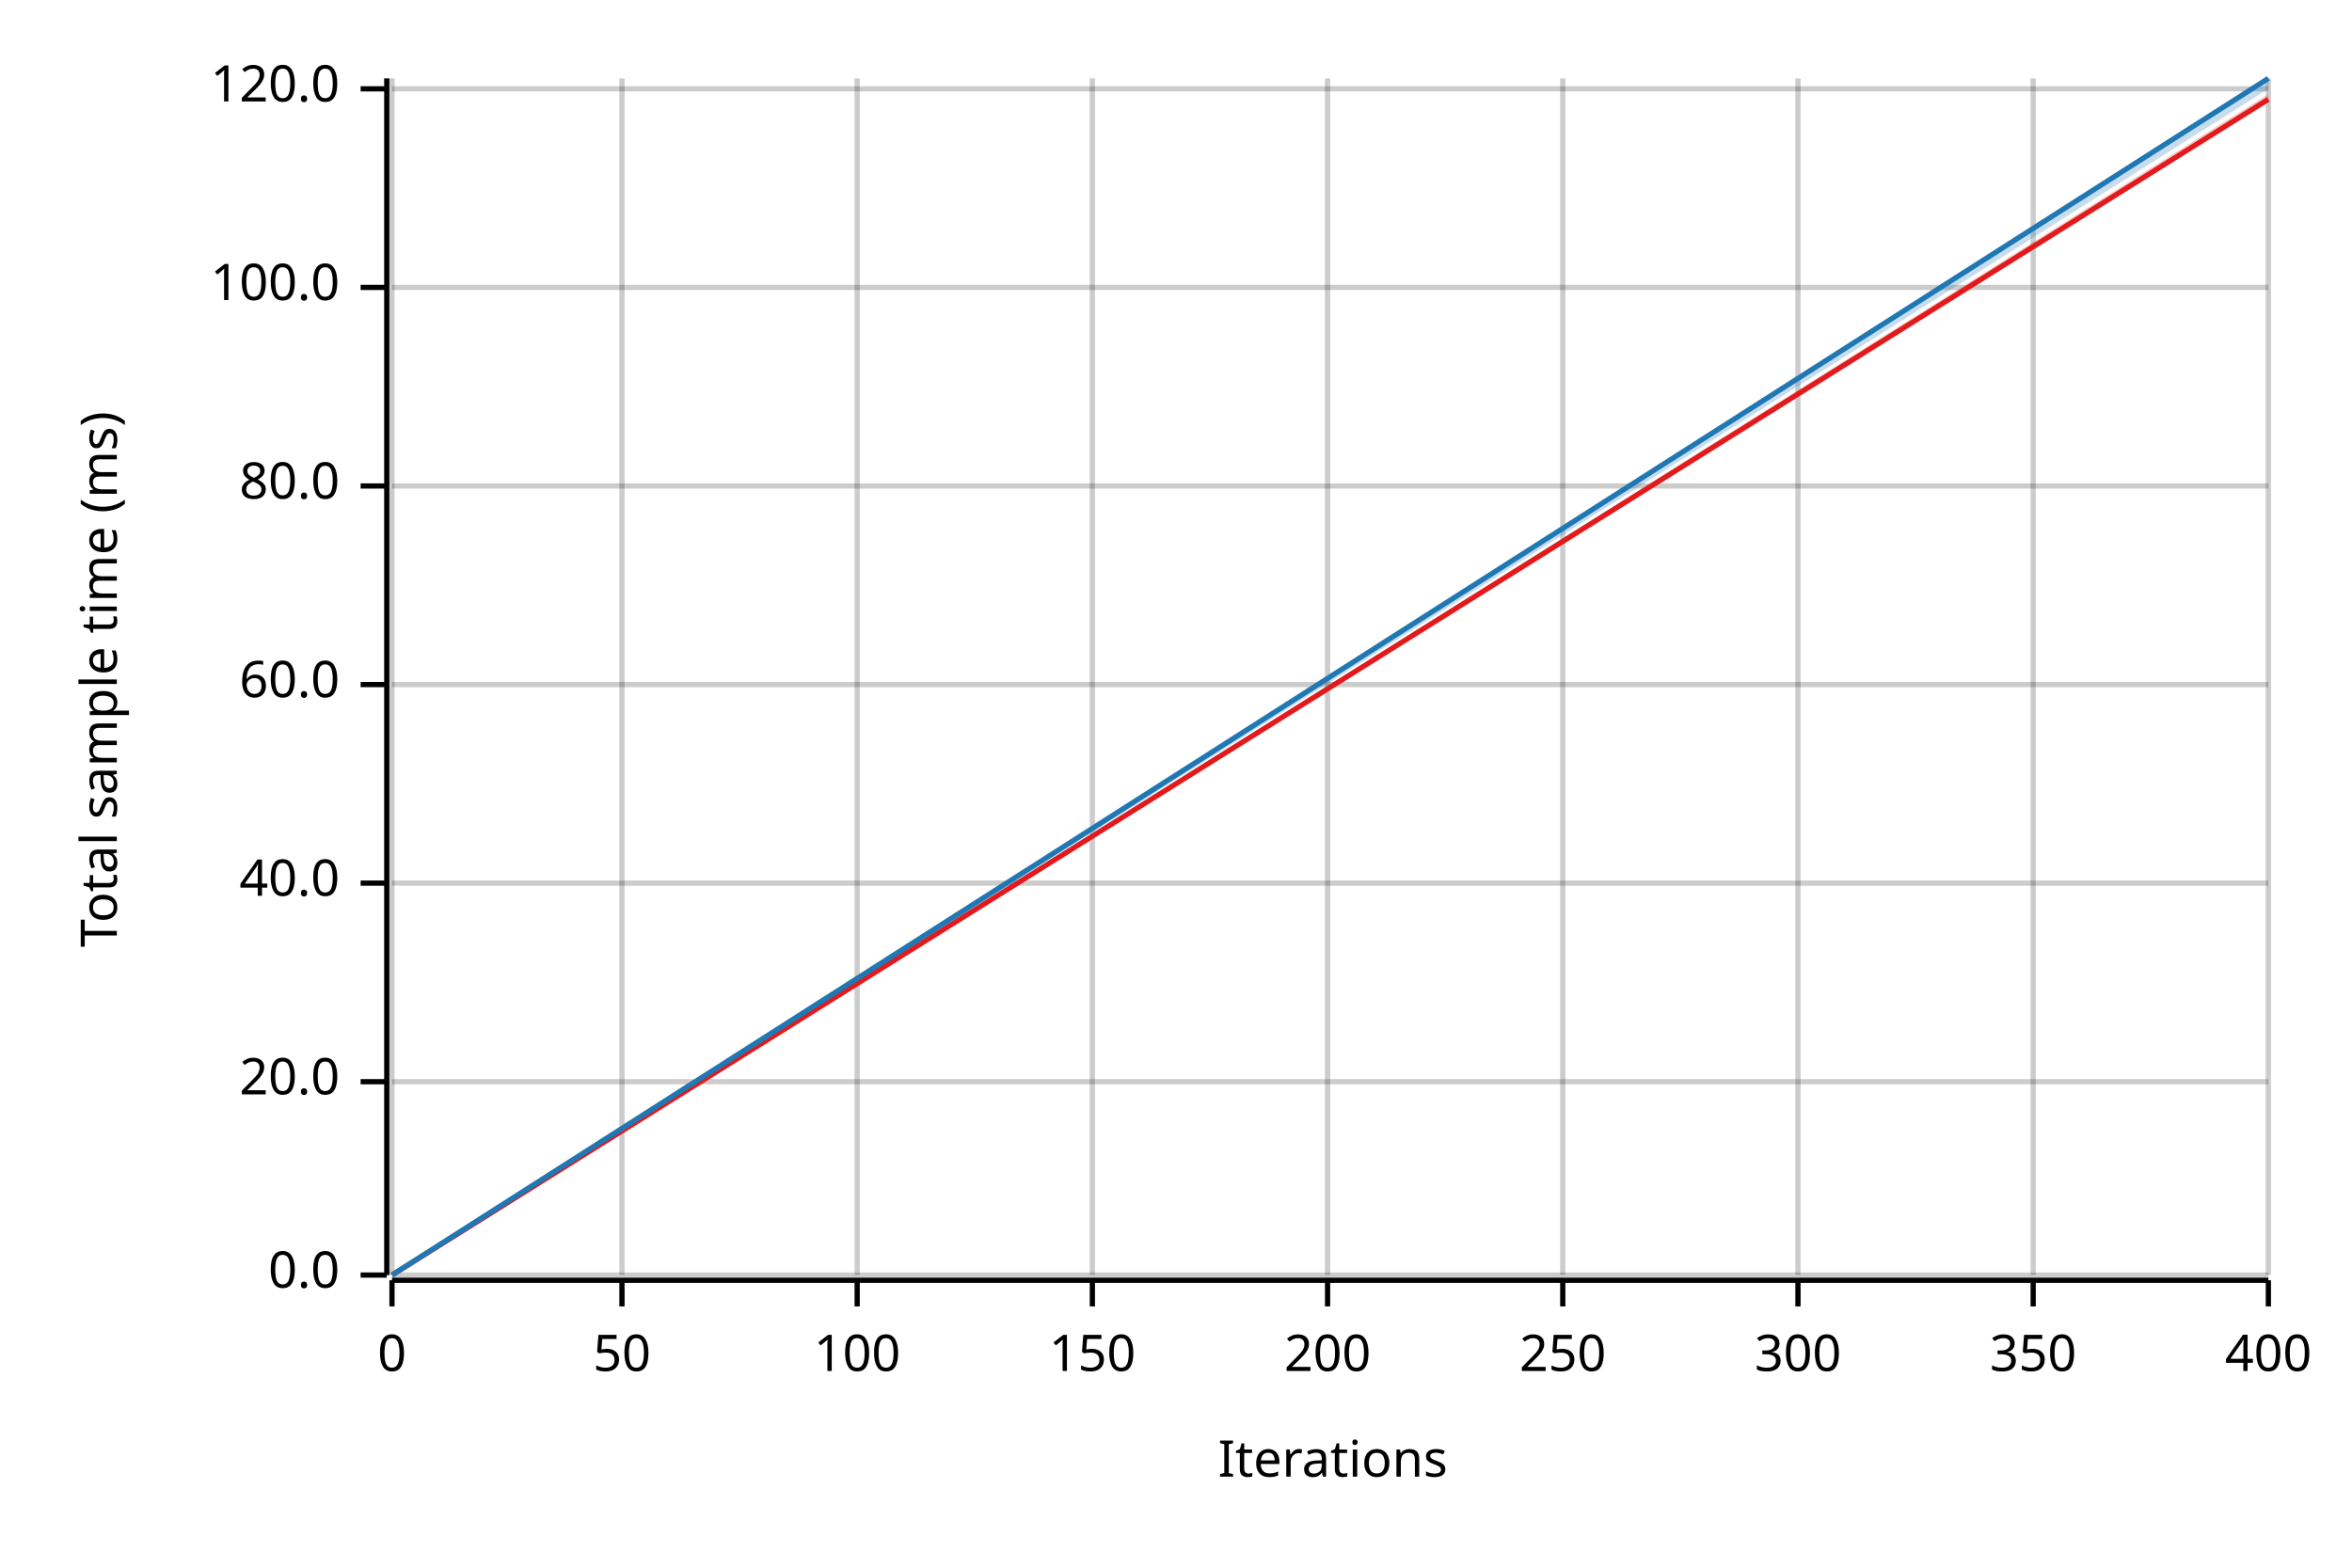
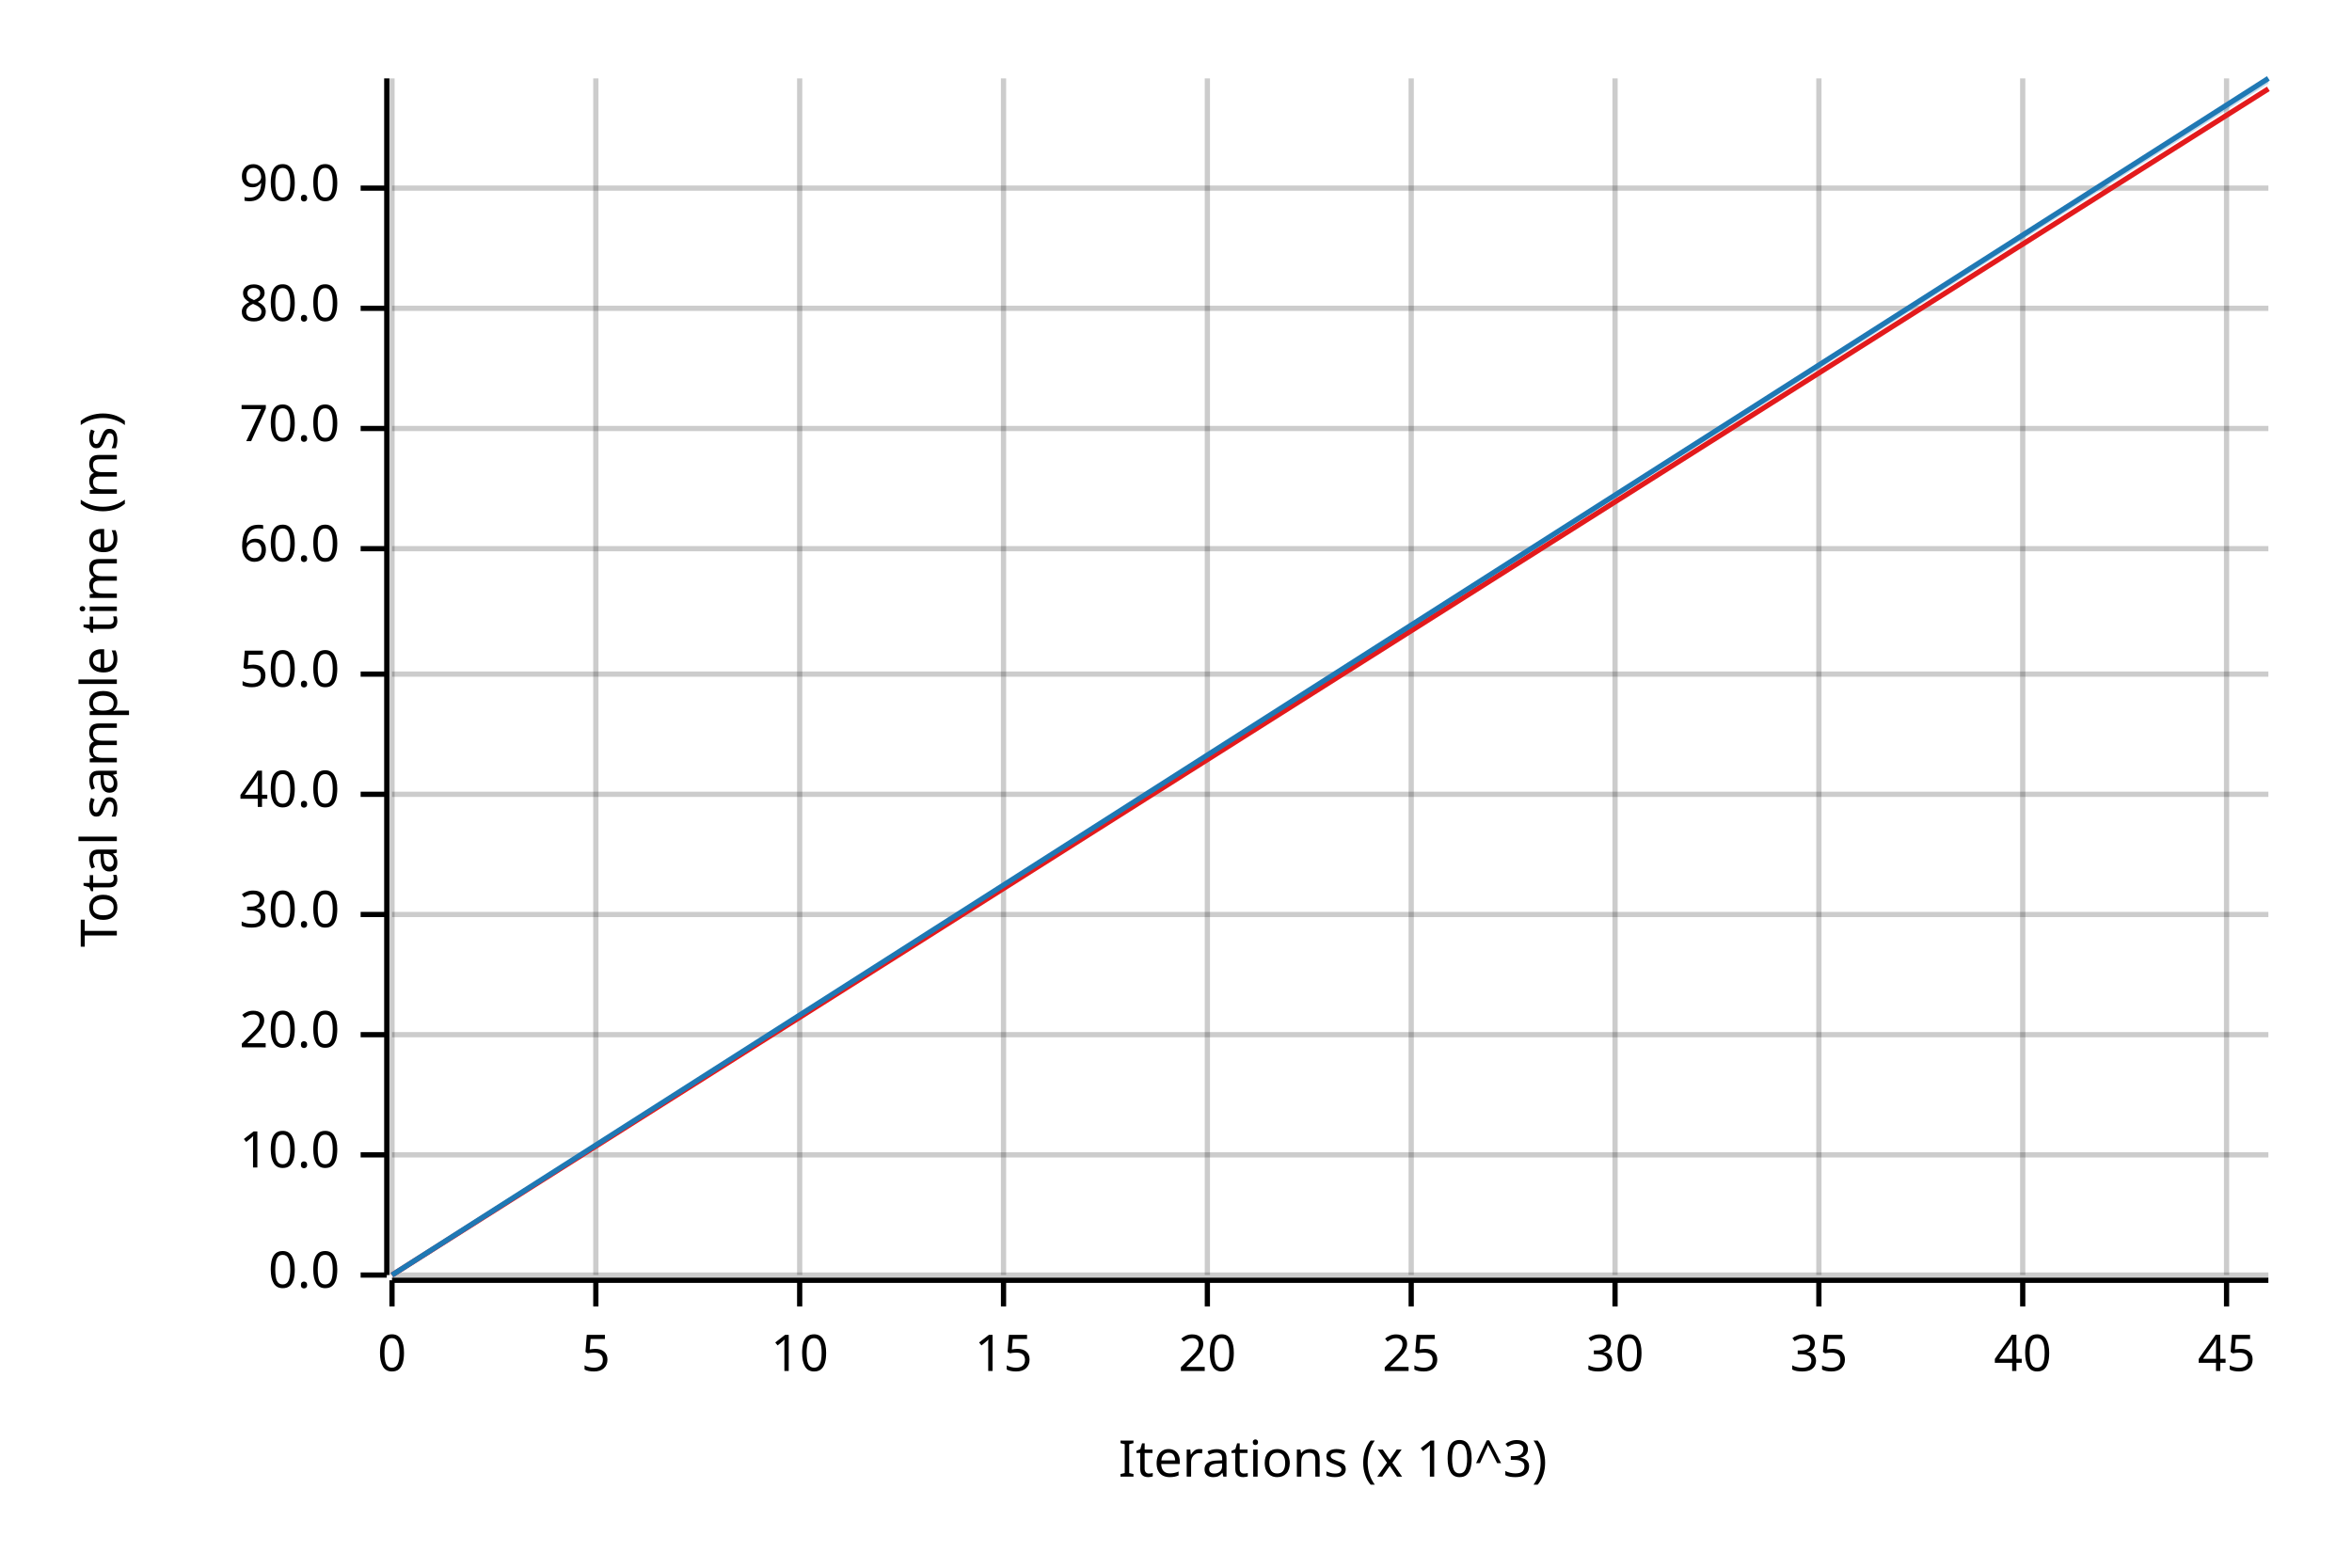
<svg xmlns="http://www.w3.org/2000/svg" width="450" height="300" viewBox="0 0 450 300">
  <text x="15" y="130" dy="0.76em" text-anchor="middle" font-family="sans-serif" font-size="9.677" opacity="1" fill="#000000" transform="rotate(270, 15, 130)">
Total sample time (ms)
</text>
  <text x="255" y="285" dy="-0.5ex" text-anchor="middle" font-family="sans-serif" font-size="9.677" opacity="1" fill="#000000">
- Iterations
+ Iterations (x 10^3)
</text>
  <line opacity="0.2" stroke="#000000" stroke-width="1" x1="75" y1="244" x2="75" y2="15" />
-   <line opacity="0.2" stroke="#000000" stroke-width="1" x1="119" y1="244" x2="119" y2="15" />
-   <line opacity="0.2" stroke="#000000" stroke-width="1" x1="164" y1="244" x2="164" y2="15" />
-   <line opacity="0.2" stroke="#000000" stroke-width="1" x1="209" y1="244" x2="209" y2="15" />
-   <line opacity="0.2" stroke="#000000" stroke-width="1" x1="254" y1="244" x2="254" y2="15" />
-   <line opacity="0.2" stroke="#000000" stroke-width="1" x1="299" y1="244" x2="299" y2="15" />
-   <line opacity="0.2" stroke="#000000" stroke-width="1" x1="344" y1="244" x2="344" y2="15" />
-   <line opacity="0.2" stroke="#000000" stroke-width="1" x1="389" y1="244" x2="389" y2="15" />
-   <line opacity="0.2" stroke="#000000" stroke-width="1" x1="434" y1="244" x2="434" y2="15" />
+   <line opacity="0.2" stroke="#000000" stroke-width="1" x1="114" y1="244" x2="114" y2="15" />
+   <line opacity="0.2" stroke="#000000" stroke-width="1" x1="153" y1="244" x2="153" y2="15" />
+   <line opacity="0.2" stroke="#000000" stroke-width="1" x1="192" y1="244" x2="192" y2="15" />
+   <line opacity="0.2" stroke="#000000" stroke-width="1" x1="231" y1="244" x2="231" y2="15" />
+   <line opacity="0.2" stroke="#000000" stroke-width="1" x1="270" y1="244" x2="270" y2="15" />
+   <line opacity="0.2" stroke="#000000" stroke-width="1" x1="309" y1="244" x2="309" y2="15" />
+   <line opacity="0.2" stroke="#000000" stroke-width="1" x1="348" y1="244" x2="348" y2="15" />
+   <line opacity="0.2" stroke="#000000" stroke-width="1" x1="387" y1="244" x2="387" y2="15" />
+   <line opacity="0.2" stroke="#000000" stroke-width="1" x1="426" y1="244" x2="426" y2="15" />
  <line opacity="0.2" stroke="#000000" stroke-width="1" x1="75" y1="244" x2="434" y2="244" />
-   <line opacity="0.2" stroke="#000000" stroke-width="1" x1="75" y1="207" x2="434" y2="207" />
-   <line opacity="0.2" stroke="#000000" stroke-width="1" x1="75" y1="169" x2="434" y2="169" />
-   <line opacity="0.2" stroke="#000000" stroke-width="1" x1="75" y1="131" x2="434" y2="131" />
-   <line opacity="0.2" stroke="#000000" stroke-width="1" x1="75" y1="93" x2="434" y2="93" />
-   <line opacity="0.2" stroke="#000000" stroke-width="1" x1="75" y1="55" x2="434" y2="55" />
-   <line opacity="0.2" stroke="#000000" stroke-width="1" x1="75" y1="17" x2="434" y2="17" />
+   <line opacity="0.2" stroke="#000000" stroke-width="1" x1="75" y1="221" x2="434" y2="221" />
+   <line opacity="0.2" stroke="#000000" stroke-width="1" x1="75" y1="198" x2="434" y2="198" />
+   <line opacity="0.2" stroke="#000000" stroke-width="1" x1="75" y1="175" x2="434" y2="175" />
+   <line opacity="0.2" stroke="#000000" stroke-width="1" x1="75" y1="152" x2="434" y2="152" />
+   <line opacity="0.2" stroke="#000000" stroke-width="1" x1="75" y1="129" x2="434" y2="129" />
+   <line opacity="0.2" stroke="#000000" stroke-width="1" x1="75" y1="105" x2="434" y2="105" />
+   <line opacity="0.2" stroke="#000000" stroke-width="1" x1="75" y1="82" x2="434" y2="82" />
+   <line opacity="0.2" stroke="#000000" stroke-width="1" x1="75" y1="59" x2="434" y2="59" />
+   <line opacity="0.2" stroke="#000000" stroke-width="1" x1="75" y1="36" x2="434" y2="36" />
  <polyline fill="none" opacity="1" stroke="#000000" stroke-width="1" points="74,15 74,244 " />
  <text x="65" y="244" dy="0.5ex" text-anchor="end" font-family="sans-serif" font-size="9.677" opacity="1" fill="#000000">
0.0
</text>
  <polyline fill="none" opacity="1" stroke="#000000" stroke-width="1" points="69,244 74,244 " />
-   <text x="65" y="207" dy="0.5ex" text-anchor="end" font-family="sans-serif" font-size="9.677" opacity="1" fill="#000000">
+   <text x="65" y="221" dy="0.5ex" text-anchor="end" font-family="sans-serif" font-size="9.677" opacity="1" fill="#000000">
+ 10.0
+ </text>
+   <polyline fill="none" opacity="1" stroke="#000000" stroke-width="1" points="69,221 74,221 " />
+   <text x="65" y="198" dy="0.5ex" text-anchor="end" font-family="sans-serif" font-size="9.677" opacity="1" fill="#000000">
20.0
</text>
-   <polyline fill="none" opacity="1" stroke="#000000" stroke-width="1" points="69,207 74,207 " />
-   <text x="65" y="169" dy="0.5ex" text-anchor="end" font-family="sans-serif" font-size="9.677" opacity="1" fill="#000000">
+   <polyline fill="none" opacity="1" stroke="#000000" stroke-width="1" points="69,198 74,198 " />
+   <text x="65" y="175" dy="0.5ex" text-anchor="end" font-family="sans-serif" font-size="9.677" opacity="1" fill="#000000">
+ 30.0
+ </text>
+   <polyline fill="none" opacity="1" stroke="#000000" stroke-width="1" points="69,175 74,175 " />
+   <text x="65" y="152" dy="0.5ex" text-anchor="end" font-family="sans-serif" font-size="9.677" opacity="1" fill="#000000">
40.0
</text>
-   <polyline fill="none" opacity="1" stroke="#000000" stroke-width="1" points="69,169 74,169 " />
-   <text x="65" y="131" dy="0.5ex" text-anchor="end" font-family="sans-serif" font-size="9.677" opacity="1" fill="#000000">
+   <polyline fill="none" opacity="1" stroke="#000000" stroke-width="1" points="69,152 74,152 " />
+   <text x="65" y="129" dy="0.5ex" text-anchor="end" font-family="sans-serif" font-size="9.677" opacity="1" fill="#000000">
+ 50.0
+ </text>
+   <polyline fill="none" opacity="1" stroke="#000000" stroke-width="1" points="69,129 74,129 " />
+   <text x="65" y="105" dy="0.5ex" text-anchor="end" font-family="sans-serif" font-size="9.677" opacity="1" fill="#000000">
60.0
</text>
-   <polyline fill="none" opacity="1" stroke="#000000" stroke-width="1" points="69,131 74,131 " />
-   <text x="65" y="93" dy="0.5ex" text-anchor="end" font-family="sans-serif" font-size="9.677" opacity="1" fill="#000000">
+   <polyline fill="none" opacity="1" stroke="#000000" stroke-width="1" points="69,105 74,105 " />
+   <text x="65" y="82" dy="0.5ex" text-anchor="end" font-family="sans-serif" font-size="9.677" opacity="1" fill="#000000">
+ 70.0
+ </text>
+   <polyline fill="none" opacity="1" stroke="#000000" stroke-width="1" points="69,82 74,82 " />
+   <text x="65" y="59" dy="0.5ex" text-anchor="end" font-family="sans-serif" font-size="9.677" opacity="1" fill="#000000">
80.0
</text>
-   <polyline fill="none" opacity="1" stroke="#000000" stroke-width="1" points="69,93 74,93 " />
-   <text x="65" y="55" dy="0.5ex" text-anchor="end" font-family="sans-serif" font-size="9.677" opacity="1" fill="#000000">
- 100.0
+   <polyline fill="none" opacity="1" stroke="#000000" stroke-width="1" points="69,59 74,59 " />
+   <text x="65" y="36" dy="0.5ex" text-anchor="end" font-family="sans-serif" font-size="9.677" opacity="1" fill="#000000">
+ 90.0
</text>
-   <polyline fill="none" opacity="1" stroke="#000000" stroke-width="1" points="69,55 74,55 " />
-   <text x="65" y="17" dy="0.5ex" text-anchor="end" font-family="sans-serif" font-size="9.677" opacity="1" fill="#000000">
- 120.0
- </text>
-   <polyline fill="none" opacity="1" stroke="#000000" stroke-width="1" points="69,17 74,17 " />
+   <polyline fill="none" opacity="1" stroke="#000000" stroke-width="1" points="69,36 74,36 " />
  <polyline fill="none" opacity="1" stroke="#000000" stroke-width="1" points="75,245 434,245 " />
  <text x="75" y="255" dy="0.76em" text-anchor="middle" font-family="sans-serif" font-size="9.677" opacity="1" fill="#000000">
0
</text>
  <polyline fill="none" opacity="1" stroke="#000000" stroke-width="1" points="75,245 75,250 " />
-   <text x="119" y="255" dy="0.76em" text-anchor="middle" font-family="sans-serif" font-size="9.677" opacity="1" fill="#000000">
- 50
+   <text x="114" y="255" dy="0.76em" text-anchor="middle" font-family="sans-serif" font-size="9.677" opacity="1" fill="#000000">
+ 5
</text>
-   <polyline fill="none" opacity="1" stroke="#000000" stroke-width="1" points="119,245 119,250 " />
-   <text x="164" y="255" dy="0.76em" text-anchor="middle" font-family="sans-serif" font-size="9.677" opacity="1" fill="#000000">
- 100
+   <polyline fill="none" opacity="1" stroke="#000000" stroke-width="1" points="114,245 114,250 " />
+   <text x="153" y="255" dy="0.76em" text-anchor="middle" font-family="sans-serif" font-size="9.677" opacity="1" fill="#000000">
+ 10
</text>
-   <polyline fill="none" opacity="1" stroke="#000000" stroke-width="1" points="164,245 164,250 " />
-   <text x="209" y="255" dy="0.76em" text-anchor="middle" font-family="sans-serif" font-size="9.677" opacity="1" fill="#000000">
- 150
+   <polyline fill="none" opacity="1" stroke="#000000" stroke-width="1" points="153,245 153,250 " />
+   <text x="192" y="255" dy="0.76em" text-anchor="middle" font-family="sans-serif" font-size="9.677" opacity="1" fill="#000000">
+ 15
</text>
-   <polyline fill="none" opacity="1" stroke="#000000" stroke-width="1" points="209,245 209,250 " />
-   <text x="254" y="255" dy="0.76em" text-anchor="middle" font-family="sans-serif" font-size="9.677" opacity="1" fill="#000000">
- 200
+   <polyline fill="none" opacity="1" stroke="#000000" stroke-width="1" points="192,245 192,250 " />
+   <text x="231" y="255" dy="0.76em" text-anchor="middle" font-family="sans-serif" font-size="9.677" opacity="1" fill="#000000">
+ 20
</text>
-   <polyline fill="none" opacity="1" stroke="#000000" stroke-width="1" points="254,245 254,250 " />
-   <text x="299" y="255" dy="0.76em" text-anchor="middle" font-family="sans-serif" font-size="9.677" opacity="1" fill="#000000">
- 250
+   <polyline fill="none" opacity="1" stroke="#000000" stroke-width="1" points="231,245 231,250 " />
+   <text x="270" y="255" dy="0.76em" text-anchor="middle" font-family="sans-serif" font-size="9.677" opacity="1" fill="#000000">
+ 25
</text>
-   <polyline fill="none" opacity="1" stroke="#000000" stroke-width="1" points="299,245 299,250 " />
-   <text x="344" y="255" dy="0.76em" text-anchor="middle" font-family="sans-serif" font-size="9.677" opacity="1" fill="#000000">
- 300
+   <polyline fill="none" opacity="1" stroke="#000000" stroke-width="1" points="270,245 270,250 " />
+   <text x="309" y="255" dy="0.76em" text-anchor="middle" font-family="sans-serif" font-size="9.677" opacity="1" fill="#000000">
+ 30
</text>
-   <polyline fill="none" opacity="1" stroke="#000000" stroke-width="1" points="344,245 344,250 " />
-   <text x="389" y="255" dy="0.76em" text-anchor="middle" font-family="sans-serif" font-size="9.677" opacity="1" fill="#000000">
- 350
+   <polyline fill="none" opacity="1" stroke="#000000" stroke-width="1" points="309,245 309,250 " />
+   <text x="348" y="255" dy="0.76em" text-anchor="middle" font-family="sans-serif" font-size="9.677" opacity="1" fill="#000000">
+ 35
</text>
-   <polyline fill="none" opacity="1" stroke="#000000" stroke-width="1" points="389,245 389,250 " />
-   <text x="434" y="255" dy="0.76em" text-anchor="middle" font-family="sans-serif" font-size="9.677" opacity="1" fill="#000000">
- 400
+   <polyline fill="none" opacity="1" stroke="#000000" stroke-width="1" points="348,245 348,250 " />
+   <text x="387" y="255" dy="0.76em" text-anchor="middle" font-family="sans-serif" font-size="9.677" opacity="1" fill="#000000">
+ 40
</text>
-   <polyline fill="none" opacity="1" stroke="#000000" stroke-width="1" points="434,245 434,250 " />
-   <polyline fill="none" opacity="1" stroke="#E31A1C" stroke-width="1" points="75,244 434,19 " />
-   <polygon opacity="0.25" fill="#E31A1C" points="75,244 434,19 434,18 " />
+   <polyline fill="none" opacity="1" stroke="#000000" stroke-width="1" points="387,245 387,250 " />
+   <text x="426" y="255" dy="0.76em" text-anchor="middle" font-family="sans-serif" font-size="9.677" opacity="1" fill="#000000">
+ 45
+ </text>
+   <polyline fill="none" opacity="1" stroke="#000000" stroke-width="1" points="426,245 426,250 " />
+   <polyline fill="none" opacity="1" stroke="#E31A1C" stroke-width="1" points="75,244 434,17 " />
+   <polygon opacity="0.25" fill="#E31A1C" points="75,244 434,17 434,17 " />
  <polyline fill="none" opacity="1" stroke="#1F78B4" stroke-width="1" points="75,244 434,15 " />
-   <polygon opacity="0.25" fill="#1F78B4" points="75,244 434,17 434,15 " />
+   <polygon opacity="0.25" fill="#1F78B4" points="75,244 434,16 434,15 " />
</svg>
